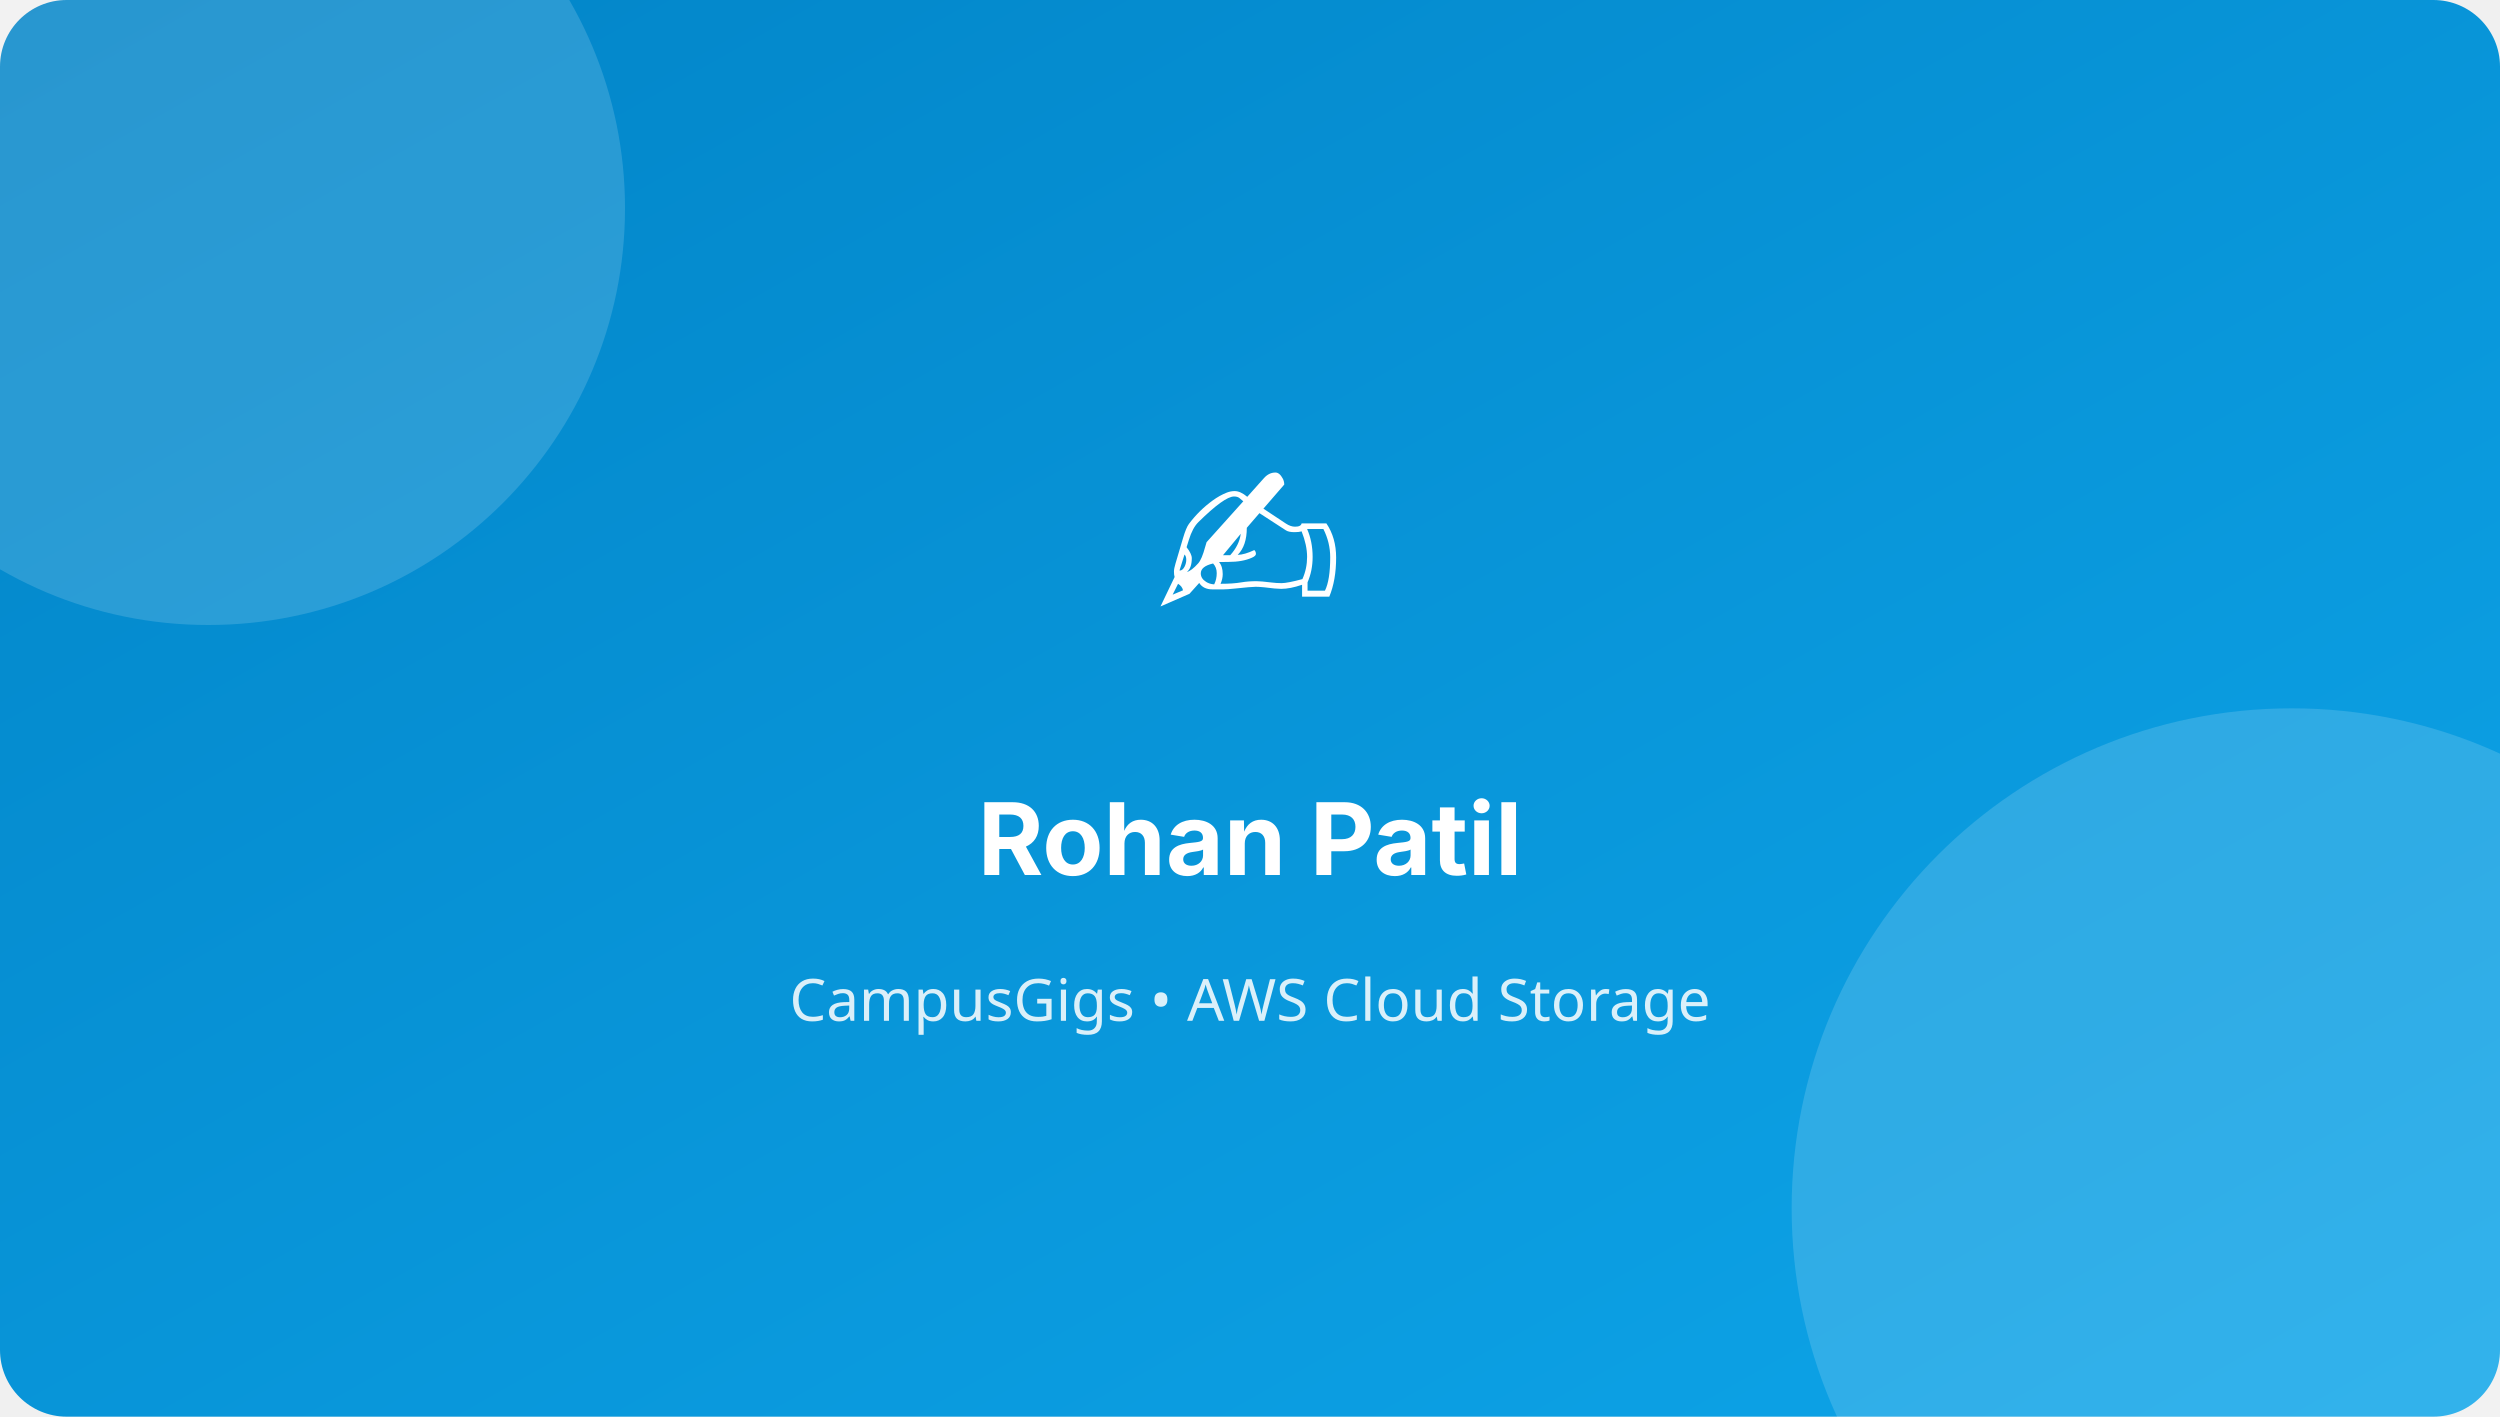
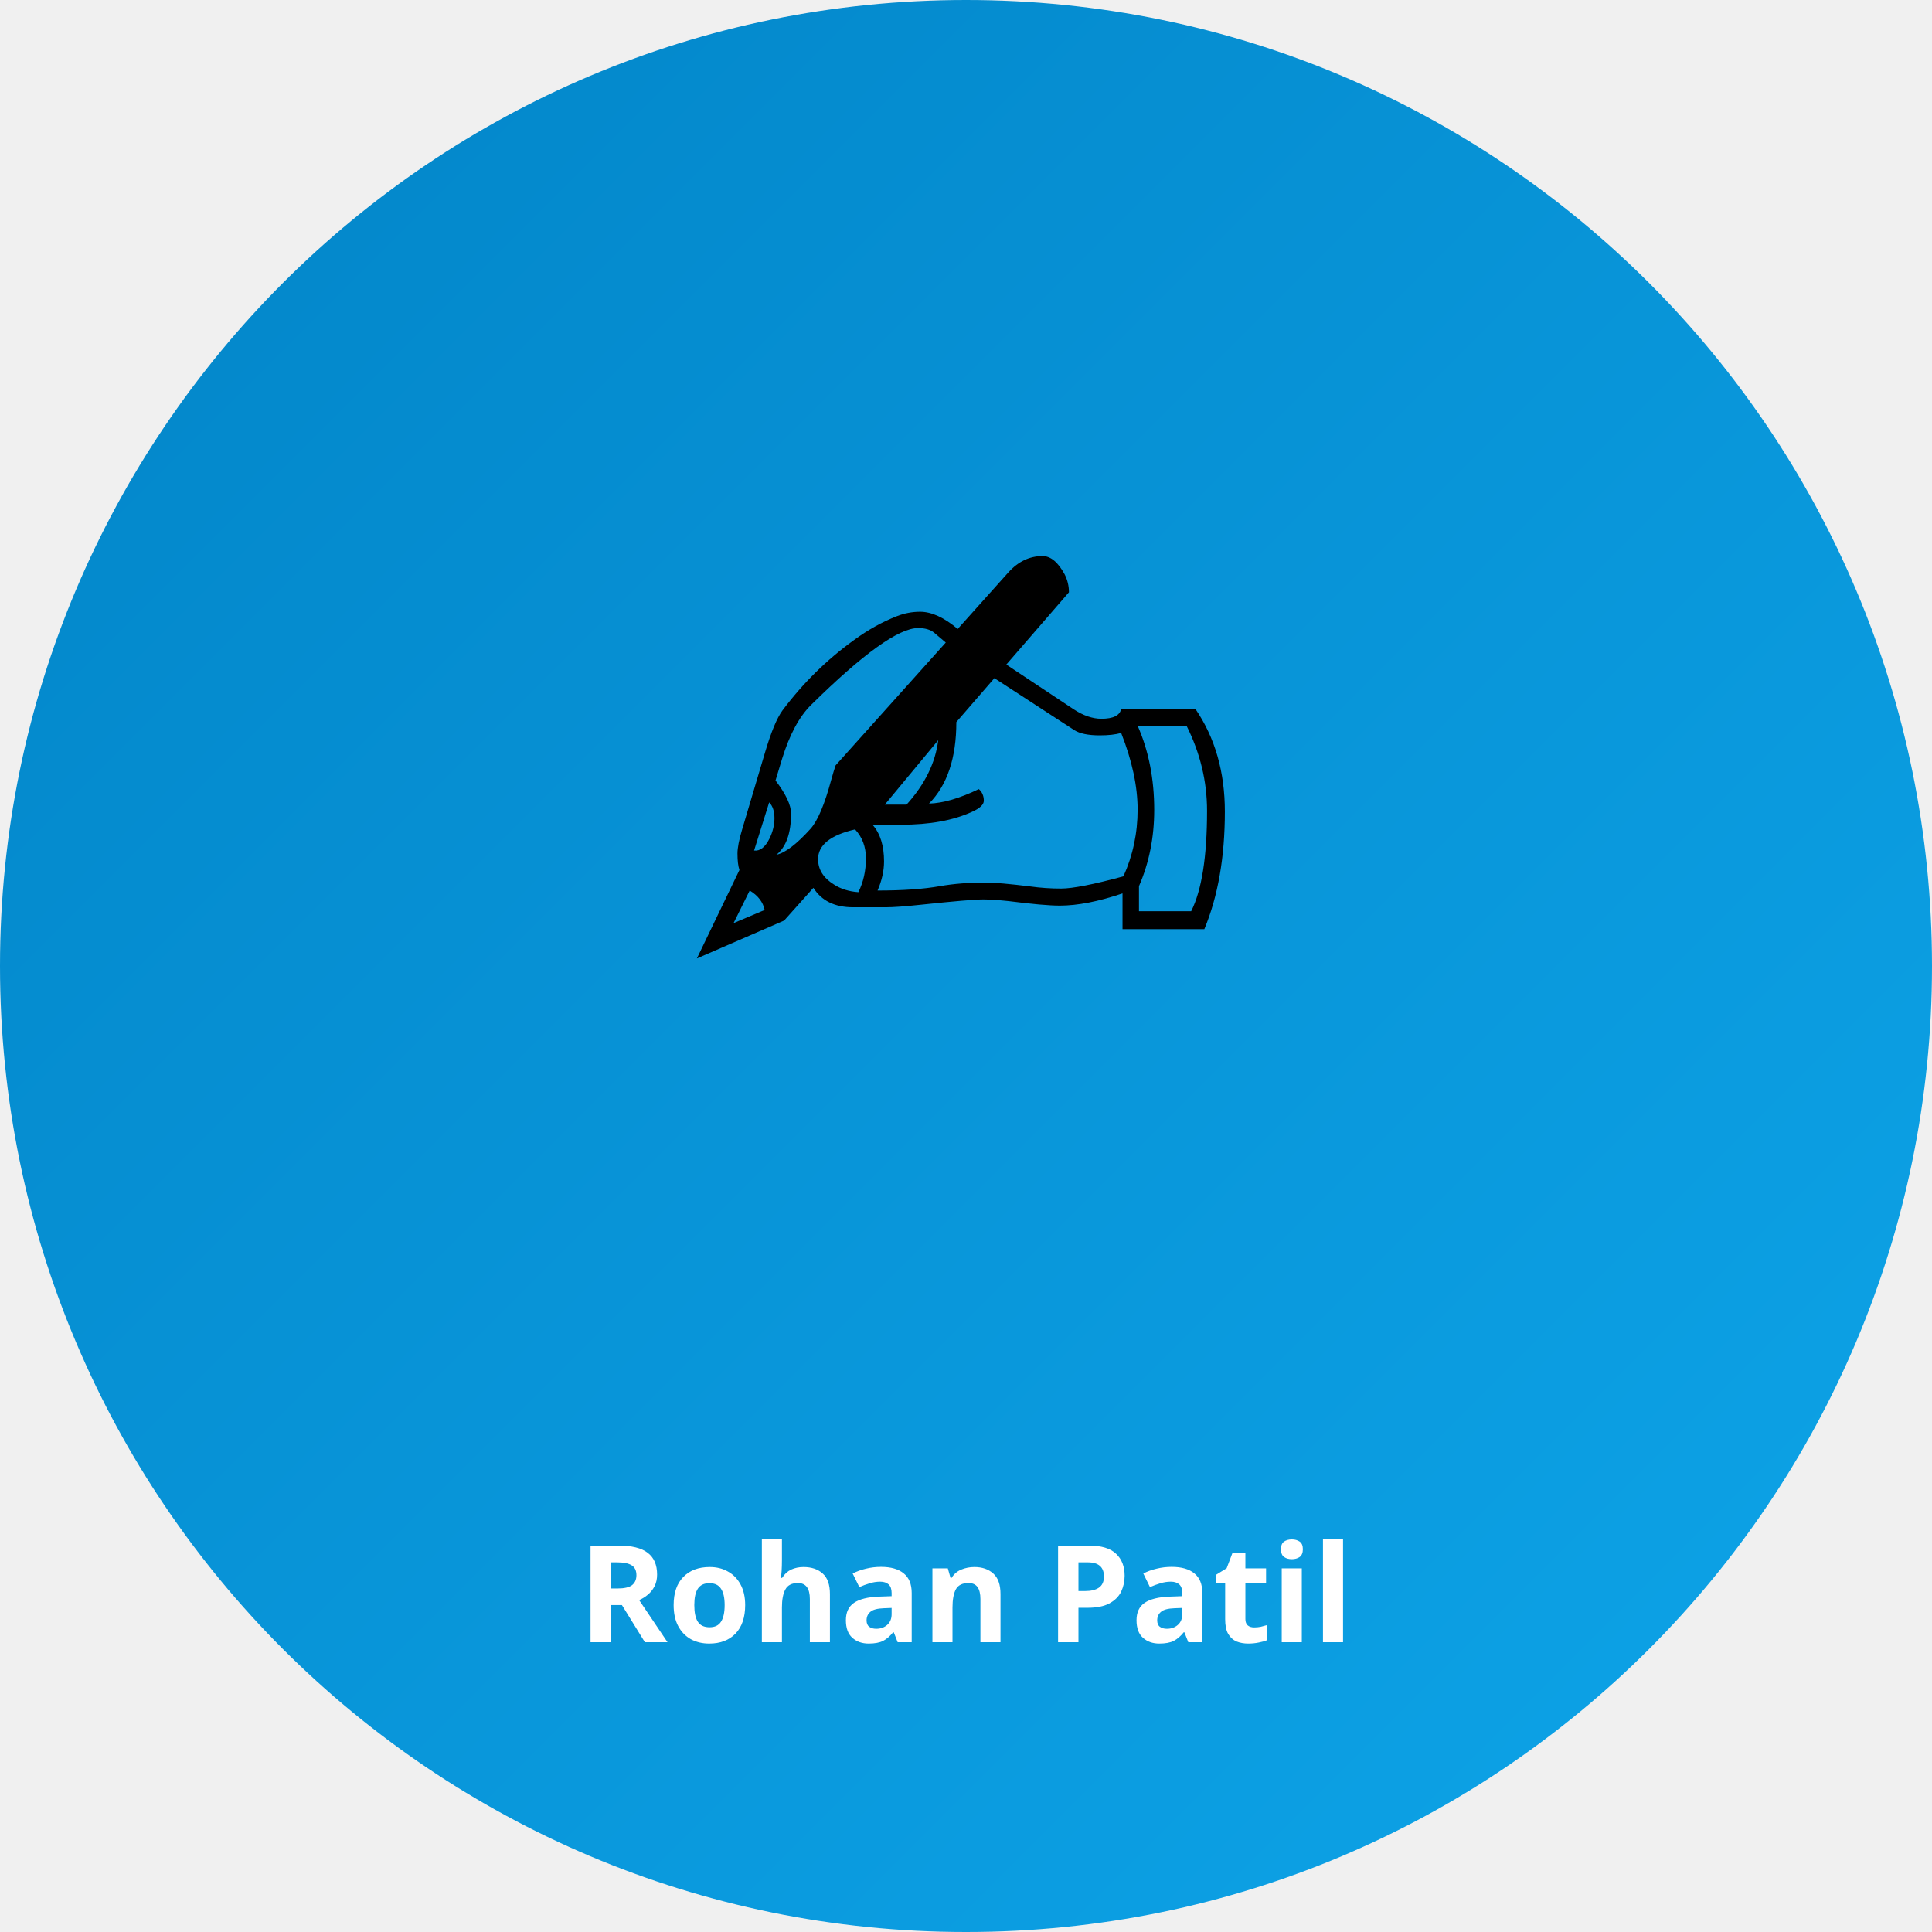
- <svg xmlns="http://www.w3.org/2000/svg" width="600" height="340" viewBox="0 0 600 340">
+ <svg xmlns="http://www.w3.org/2000/svg" width="200" height="200" viewBox="0 0 200 200">
  <defs>
-     <linearGradient id="grad" x1="0%" y1="0%" x2="100%" y2="100%">
+     <linearGradient id="avGrad" x1="0%" y1="0%" x2="100%" y2="100%">
      <stop offset="0%" style="stop-color:#0284C7;stop-opacity:1" />
      <stop offset="100%" style="stop-color:#0EA5E9;stop-opacity:1" />
    </linearGradient>
  </defs>
-   <rect width="600" height="340" rx="16" fill="url(#grad)" />
-   <g fill="#FFFFFF" opacity="0.15">
-     <circle cx="50" cy="50" r="100" />
-     <circle cx="550" cy="290" r="120" />
-   </g>
-   <text x="300" y="150" font-family="system-ui, sans-serif" font-size="54" text-anchor="middle" fill="#FFFFFF">✍️</text>
-   <text x="300" y="210" font-family="system-ui, -apple-system, sans-serif" font-size="24" font-weight="bold" text-anchor="middle" fill="#FFFFFF">Rohan Patil</text>
-   <text x="300" y="245" font-family="system-ui, sans-serif" font-size="14" opacity="0.85" text-anchor="middle" fill="#FFFFFF">CampusGigs • AWS Cloud Storage</text>
+   <rect width="200" height="200" rx="100" fill="url(#avGrad)" />
+   <text x="100" y="105" font-family="system-ui, sans-serif" font-size="70" text-anchor="middle">✍️</text>
+   <text x="100" y="170" font-family="system-ui, sans-serif" font-size="14" font-weight="bold" text-anchor="middle" fill="#FFFFFF">Rohan Patil</text>
</svg>
